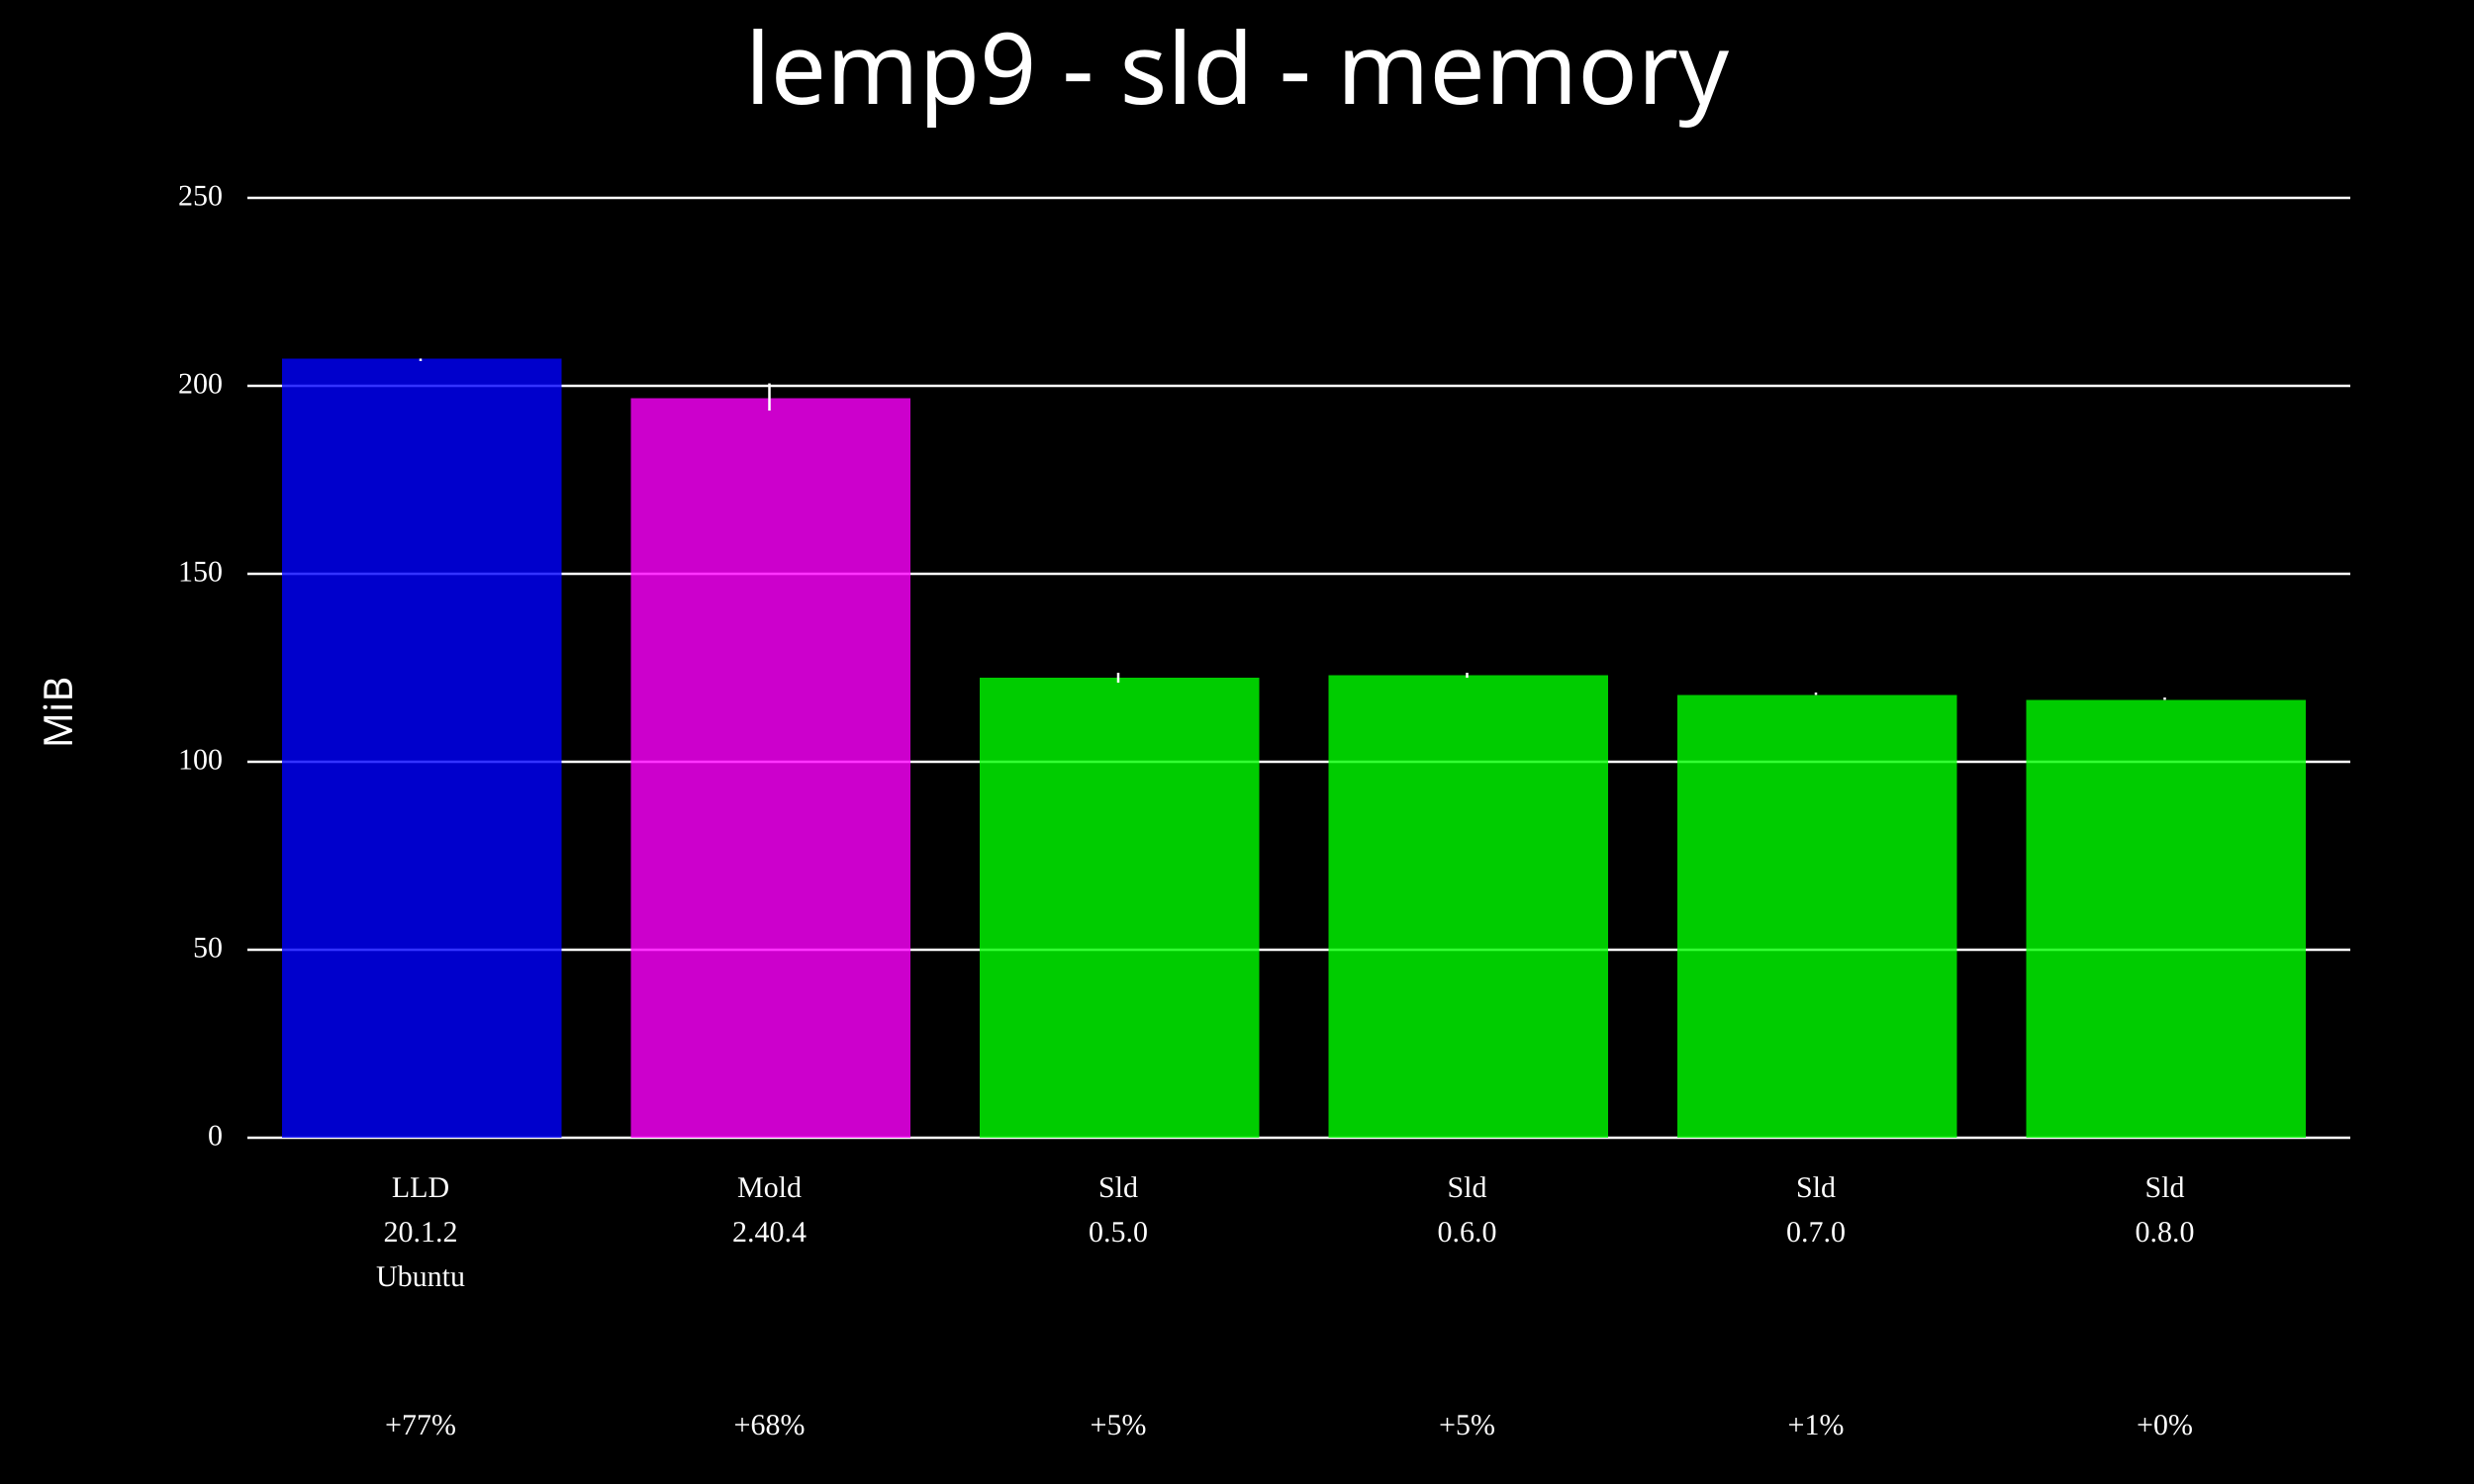
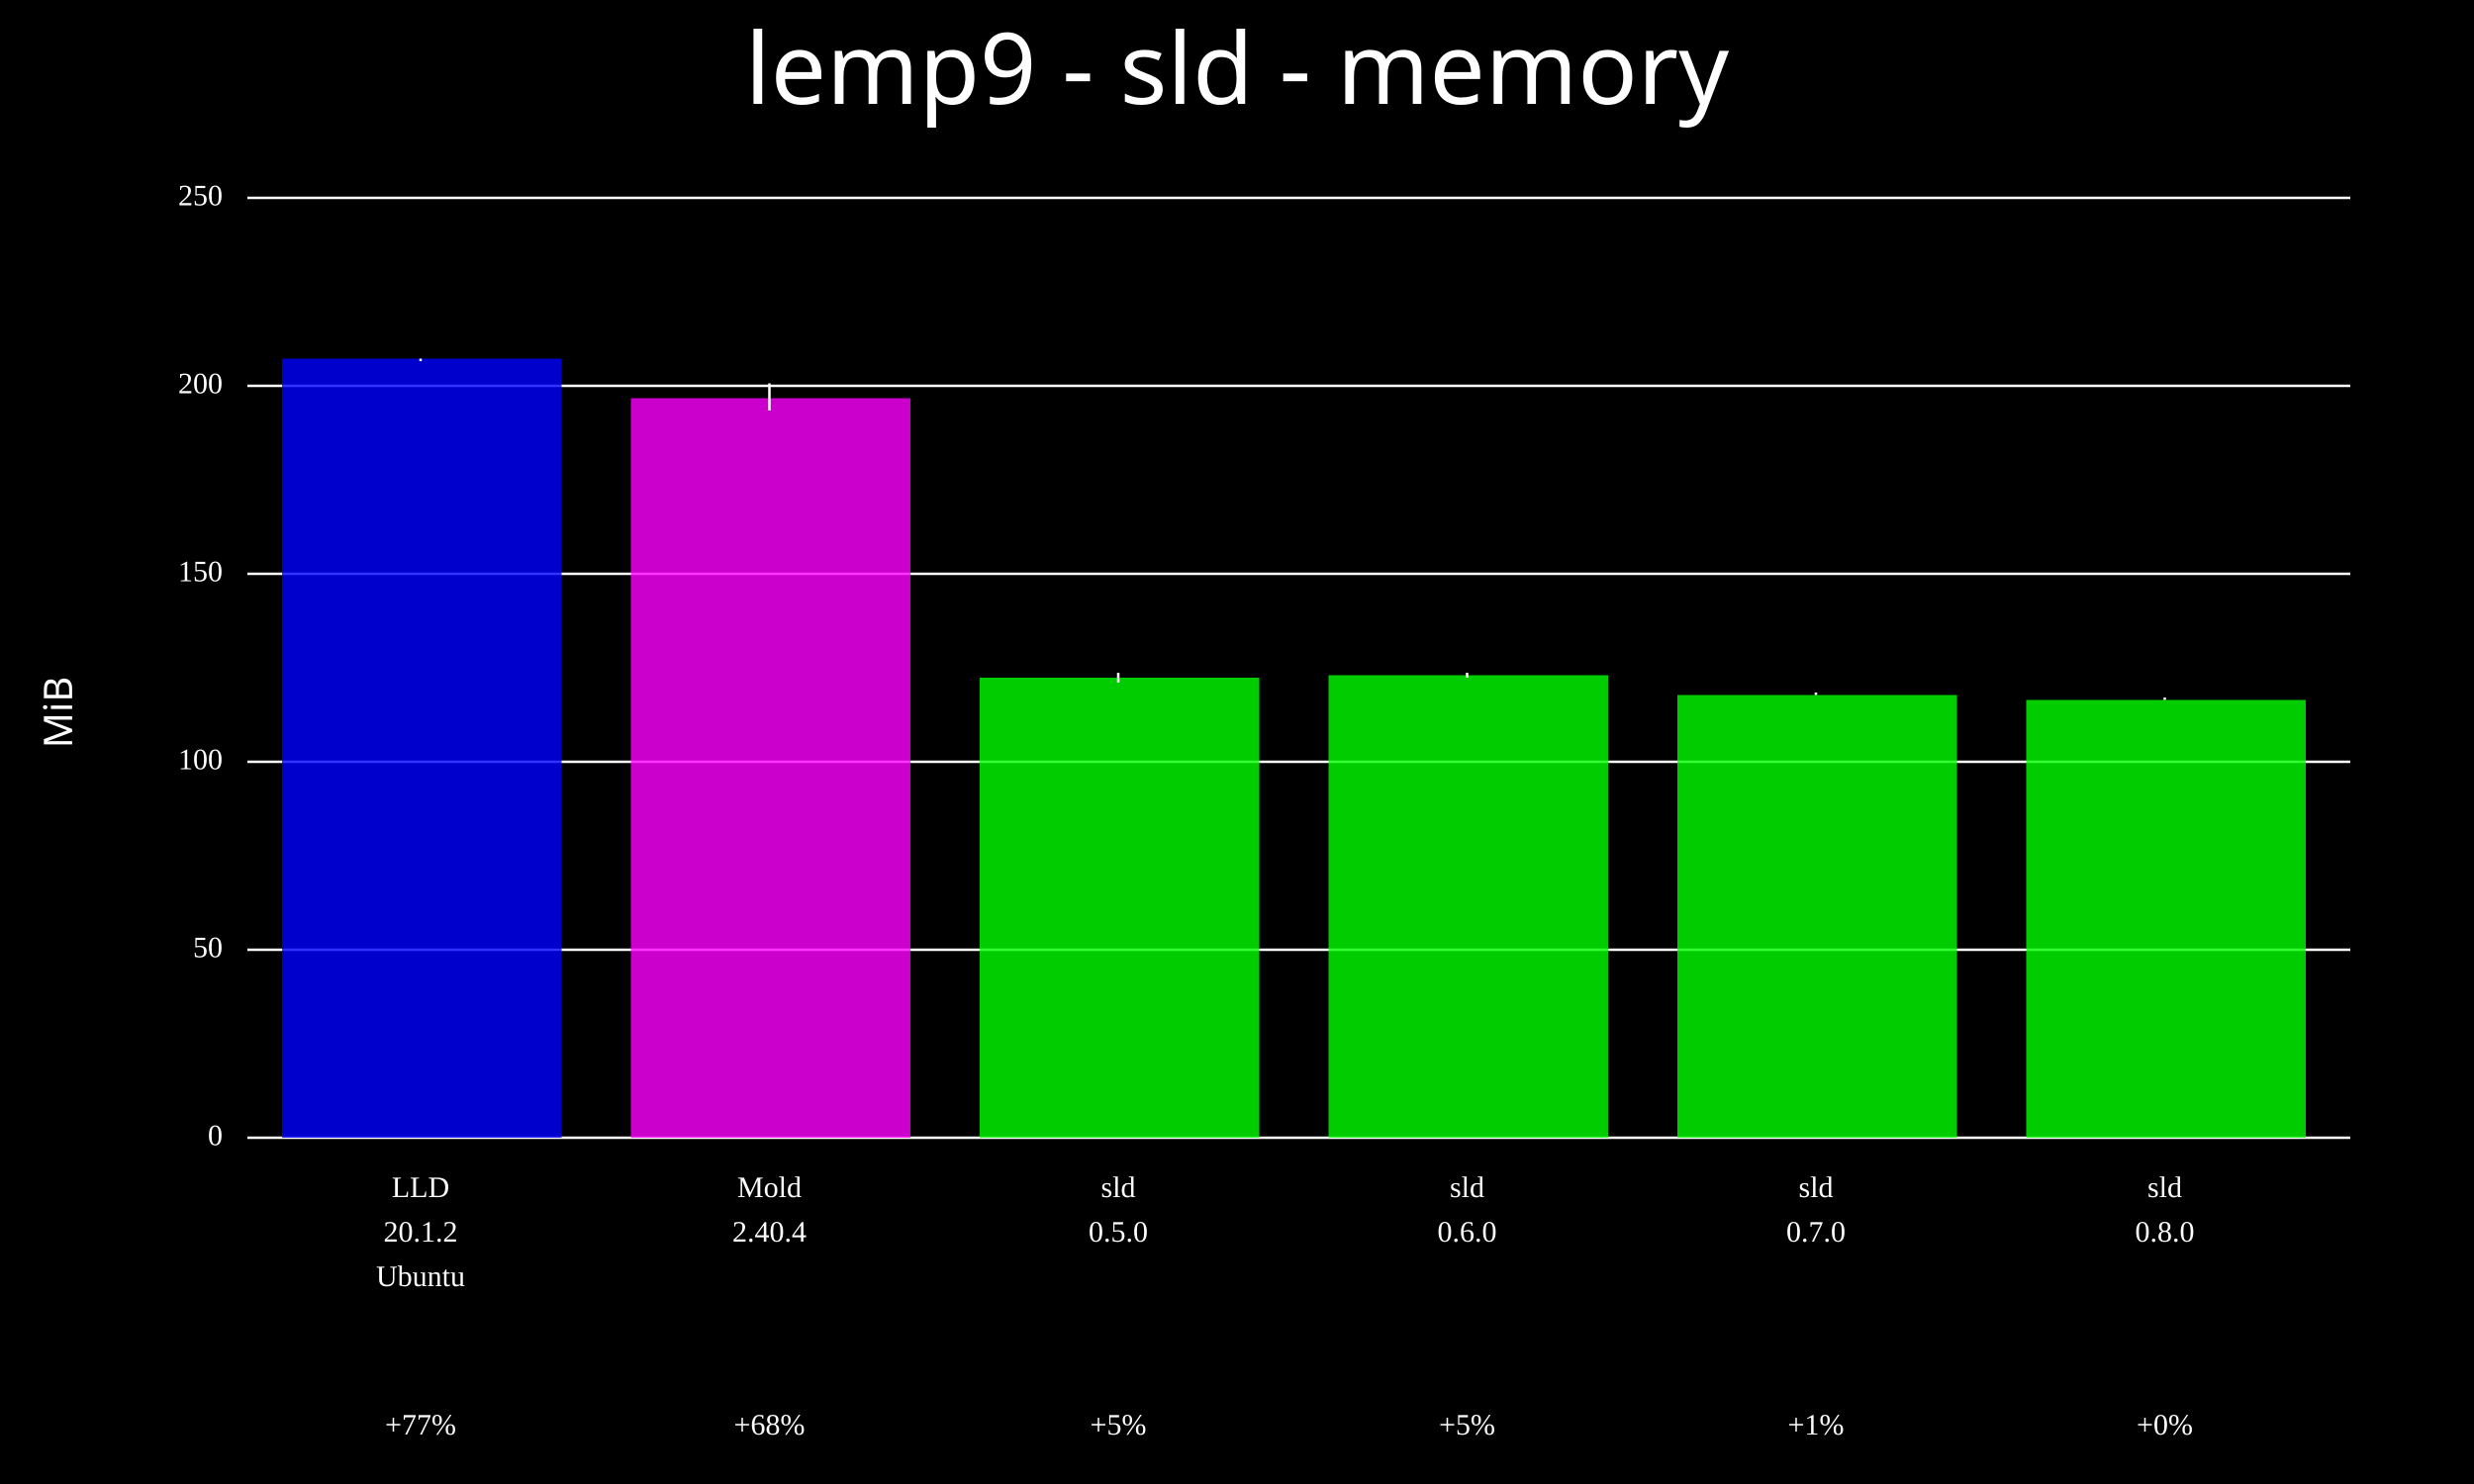
<svg xmlns="http://www.w3.org/2000/svg" width="1000" height="600" viewBox="0 0 1000 600">
  <rect x="0" y="0" width="1000" height="600" fill="#000000" />
  <text x="500" y="10" dy="0.8em" text-anchor="middle" font-family="sans-serif" font-size="40" fill="#FFFFFF">
lemp9 - sld - memory</text>
  <text x="5" y="300" dy="0.76em" text-anchor="middle" font-family="sans-serif" font-size="16" fill="#FFFFFF" transform="rotate(270, 5, 288)">MiB</text>
  <line x1="100" y1="460" x2="950" y2="460" stroke="#FFFFFF" />
  <text x="90" y="460" dy="0.5ex" text-anchor="end" fill="#FFFFFF">0</text>
  <line x1="100" y1="384" x2="950" y2="384" stroke="#FFFFFF" />
  <text x="90" y="384" dy="0.5ex" text-anchor="end" fill="#FFFFFF">50</text>
  <line x1="100" y1="308" x2="950" y2="308" stroke="#FFFFFF" />
  <text x="90" y="308" dy="0.5ex" text-anchor="end" fill="#FFFFFF">100</text>
  <line x1="100" y1="232" x2="950" y2="232" stroke="#FFFFFF" />
  <text x="90" y="232" dy="0.5ex" text-anchor="end" fill="#FFFFFF">150</text>
  <line x1="100" y1="156" x2="950" y2="156" stroke="#FFFFFF" />
  <text x="90" y="156" dy="0.5ex" text-anchor="end" fill="#FFFFFF">200</text>
  <line x1="100" y1="80" x2="950" y2="80" stroke="#FFFFFF" />
  <text x="90" y="80" dy="0.5ex" text-anchor="end" fill="#FFFFFF">250</text>
  <rect fill="#0000FF" opacity="0.8" x="114" y="145" width="113" height="315" />
  <line stroke="#FFFFFF" x1="170" y1="145" x2="170" y2="146" />
  <text x="170" y="484" fill="#FFFFFF" text-anchor="middle">LLD</text>
  <text x="170" y="502" fill="#FFFFFF" text-anchor="middle">20.1.2</text>
  <text x="170" y="520" fill="#FFFFFF" text-anchor="middle">Ubuntu</text>
  <text x="170" y="580" fill="#FFFFFF" text-anchor="middle">+77%</text>
  <rect fill="#FF00FF" opacity="0.8" x="255" y="161" width="113" height="299" />
  <line stroke="#FFFFFF" x1="311" y1="155" x2="311" y2="166" />
  <text x="311" y="484" fill="#FFFFFF" text-anchor="middle">Mold</text>
  <text x="311" y="502" fill="#FFFFFF" text-anchor="middle">2.40.4</text>
  <text x="311" y="580" fill="#FFFFFF" text-anchor="middle">+68%</text>
  <rect fill="#00FF00" opacity="0.8" x="396" y="274" width="113" height="186" />
  <line stroke="#FFFFFF" x1="452" y1="272" x2="452" y2="276" />
-   <text x="452" y="484" fill="#FFFFFF" text-anchor="middle">Sld</text>
+   <text x="452" y="484" fill="#FFFFFF" text-anchor="middle">sld</text>
  <text x="452" y="502" fill="#FFFFFF" text-anchor="middle">0.5.0</text>
  <text x="452" y="580" fill="#FFFFFF" text-anchor="middle">+5%</text>
  <rect fill="#00FF00" opacity="0.8" x="537" y="273" width="113" height="187" />
  <line stroke="#FFFFFF" x1="593" y1="272" x2="593" y2="274" />
-   <text x="593" y="484" fill="#FFFFFF" text-anchor="middle">Sld</text>
+   <text x="593" y="484" fill="#FFFFFF" text-anchor="middle">sld</text>
  <text x="593" y="502" fill="#FFFFFF" text-anchor="middle">0.6.0</text>
  <text x="593" y="580" fill="#FFFFFF" text-anchor="middle">+5%</text>
  <rect fill="#00FF00" opacity="0.8" x="678" y="281" width="113" height="179" />
  <line stroke="#FFFFFF" x1="734" y1="280" x2="734" y2="281" />
-   <text x="734" y="484" fill="#FFFFFF" text-anchor="middle">Sld</text>
+   <text x="734" y="484" fill="#FFFFFF" text-anchor="middle">sld</text>
  <text x="734" y="502" fill="#FFFFFF" text-anchor="middle">0.7.0</text>
  <text x="734" y="580" fill="#FFFFFF" text-anchor="middle">+1%</text>
  <rect fill="#00FF00" opacity="0.8" x="819" y="283" width="113" height="177" />
  <line stroke="#FFFFFF" x1="875" y1="282" x2="875" y2="283" />
-   <text x="875" y="484" fill="#FFFFFF" text-anchor="middle">Sld</text>
+   <text x="875" y="484" fill="#FFFFFF" text-anchor="middle">sld</text>
  <text x="875" y="502" fill="#FFFFFF" text-anchor="middle">0.8.0</text>
  <text x="875" y="580" fill="#FFFFFF" text-anchor="middle">+0%</text>
</svg>
